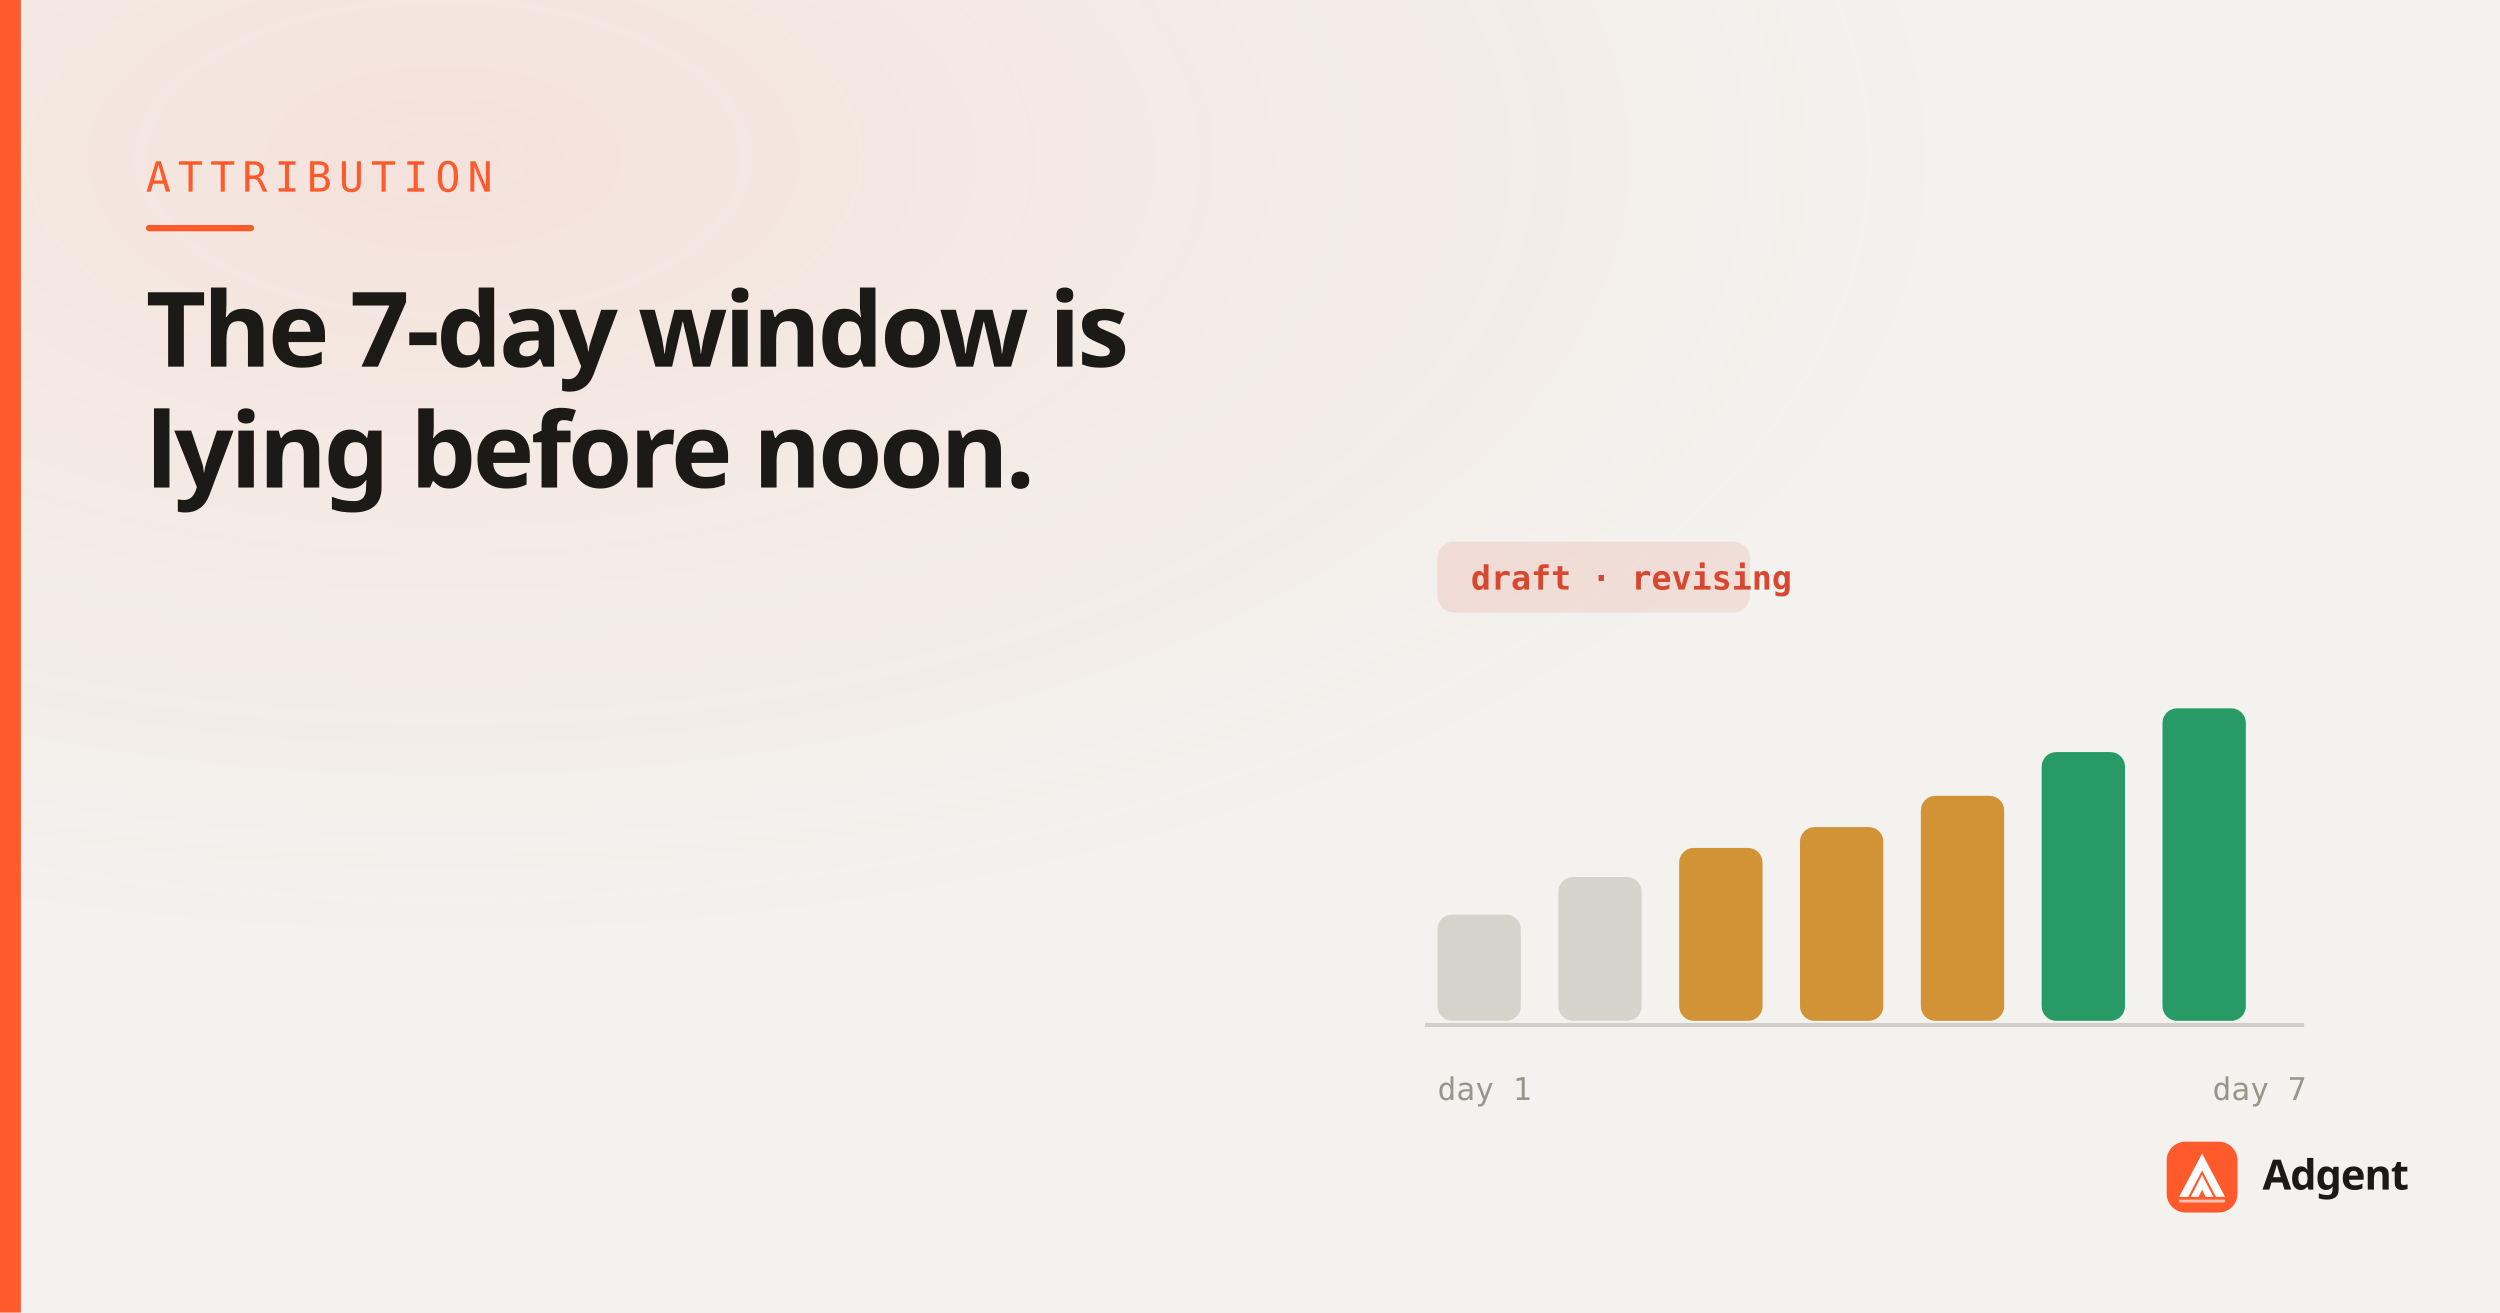
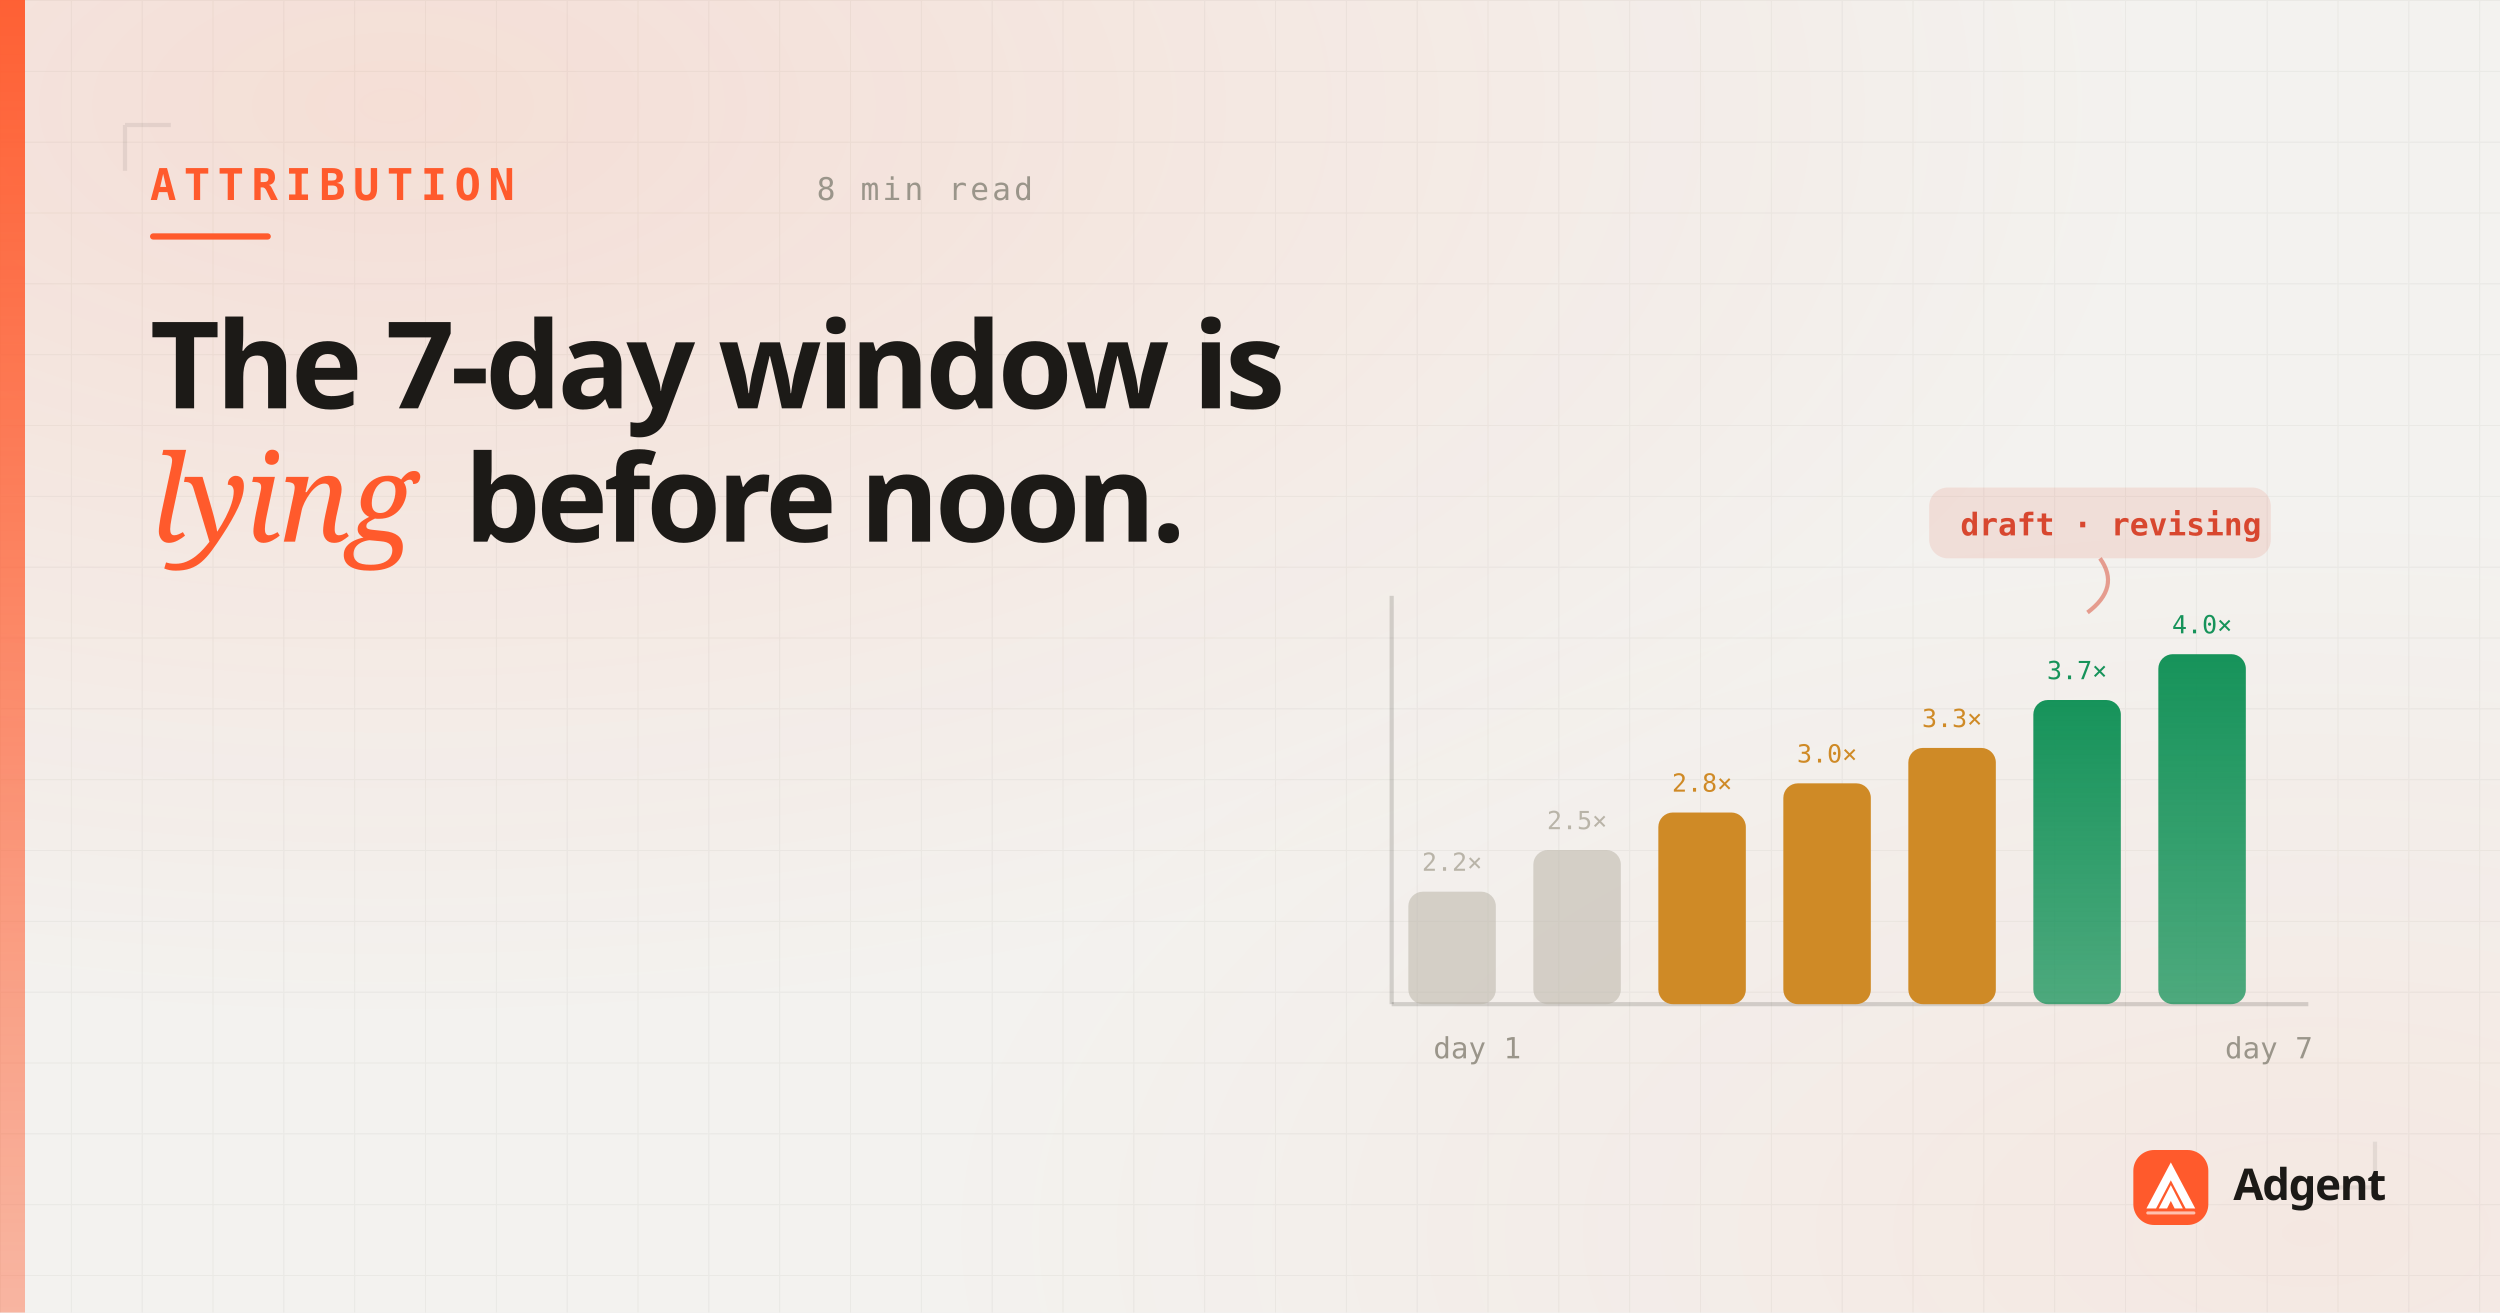
<svg xmlns="http://www.w3.org/2000/svg" viewBox="0 0 1200 630" role="img" preserveAspectRatio="xMidYMid slice">
-   <rect width="1200" height="630" fill="#f3f2ef" />
  <defs>
-     <radialGradient id="glow" cx="18%" cy="12%" r="60%">
-       <stop offset="0%" stop-color="#ff5a2c" stop-opacity="0.10" />
+     <pattern id="grid" width="34" height="34" patternUnits="userSpaceOnUse">
+       <path d="M34 0 H0 V34" fill="none" stroke="rgba(28,25,20,0.045)" stroke-width="1" />
+     </pattern>
+     <radialGradient id="glow" cx="16%" cy="8%" r="70%">
+       <stop offset="0%" stop-color="#ff5a2c" stop-opacity="0.13" />
+       <stop offset="100%" stop-color="#ff5a2c" stop-opacity="0" />
+     </radialGradient>
+     <radialGradient id="glow2" cx="92%" cy="94%" r="55%">
+       <stop offset="0%" stop-color="#ff5a2c" stop-opacity="0.07" />
      <stop offset="100%" stop-color="#ff5a2c" stop-opacity="0" />
    </radialGradient>
    <linearGradient id="fade" x1="0" y1="0" x2="0" y2="1">
-       <stop offset="0%" stop-color="#ff5a2c" stop-opacity="0.9" />
-       <stop offset="100%" stop-color="#ff5a2c" stop-opacity="0.35" />
+       <stop offset="0%" stop-color="#ff5a2c" stop-opacity="0.95" />
+       <stop offset="100%" stop-color="#ff5a2c" stop-opacity="0.4" />
+     </linearGradient>
+     <linearGradient id="barGrad" x1="0" y1="1" x2="0" y2="0">
+       <stop offset="0%" stop-color="#16935a" stop-opacity="0.75" />
+       <stop offset="100%" stop-color="#16935a" stop-opacity="1" />
    </linearGradient>
  </defs>
+   <rect width="1200" height="630" fill="#f3f2ef" />
+   <rect width="1200" height="630" fill="url(#grid)" />
  <rect width="1200" height="630" fill="url(#glow)" />
-   <rect x="0" y="0" width="10" height="630" fill="#ff5a2c" />
-   <text x="70" y="92" font-family="'Geist Mono',monospace" font-size="20" font-weight="500" letter-spacing="3.4" fill="#ff5a2c">ATTRIBUTION</text>
-   <rect x="70" y="108" width="52" height="3" rx="1.5" fill="#ff5a2c" />
-   <text x="70" y="176" font-family="'Plus Jakarta Sans',sans-serif" font-size="50" font-weight="700" letter-spacing="-1.6" fill="#1c1a17">The 7-day window is</text>
-   <text x="70" y="234" font-family="'Plus Jakarta Sans',sans-serif" font-size="50" font-weight="700" letter-spacing="-1.6" fill="#1c1a17">lying before noon.</text>
-   <g transform="translate(690,300)">
-     <rect x="0" y="139" width="40" height="51" rx="7" fill="#b9b4a8" opacity="0.5" />
-     <rect x="58" y="121" width="40" height="69" rx="7" fill="#b9b4a8" opacity="0.5" />
-     <rect x="116" y="107" width="40" height="83" rx="7" fill="#cf8a26" opacity="0.92" />
-     <rect x="174" y="97" width="40" height="93" rx="7" fill="#cf8a26" opacity="0.92" />
-     <rect x="232" y="82" width="40" height="108" rx="7" fill="#cf8a26" opacity="0.92" />
-     <rect x="290" y="61" width="40" height="129" rx="7" fill="#16935a" opacity="0.92" />
-     <rect x="348" y="40" width="40" height="150" rx="7" fill="#16935a" opacity="0.92" />
-     <line x1="-6" y1="192" x2="416" y2="192" stroke="rgba(28,25,20,0.16)" stroke-width="2" />
-     <text x="0" y="228" font-family="'Geist Mono',monospace" font-size="15" fill="#9a958a">day 1</text>
-     <text x="372" y="228" font-family="'Geist Mono',monospace" font-size="15" fill="#9a958a">day 7</text>
-     <g transform="translate(4,-2)">
-       <rect x="-4" y="-38" width="150" height="34" rx="8" fill="rgba(216,71,47,0.12)" />
-       <text x="12" y="-15" font-family="'Geist Mono',monospace" font-size="16" font-weight="600" fill="#d8472f">draft · revising</text>
+   <rect width="1200" height="630" fill="url(#glow2)" />
+   <rect x="0" y="0" width="12" height="630" fill="url(#fade)" />
+   <path d="M60 60 h22 M60 60 v22" stroke="rgba(28,25,20,0.16)" stroke-width="2" fill="none" opacity="0.5" />
+   <path d="M1140 570 h-22 M1140 570 v-22" stroke="rgba(28,25,20,0.16)" stroke-width="2" fill="none" opacity="0.5" />
+   <g>
+     <text x="72" y="96" font-family="'Geist Mono',monospace" font-size="21" font-weight="600" letter-spacing="3.6" fill="#ff5a2c">ATTRIBUTION</text>
+     <rect x="72" y="112" width="58" height="3" rx="1.5" fill="#ff5a2c" />
+     <text x="392" y="96" font-family="'Geist Mono',monospace" font-size="15" letter-spacing="1.5" fill="#9a958a">8 min read</text>
+   </g>
+   <text x="72" y="196" font-family="'Plus Jakarta Sans',sans-serif" font-size="58" font-weight="700" font-style="normal" letter-spacing="-2" fill="#1c1a17">The 7-day window is</text>
+   <text x="72" y="260" font-family="'Fraunces',serif" font-size="58" font-weight="500" font-style="italic" letter-spacing="-1.4" fill="#ff5a2c">lying</text>
+   <text x="222.8" y="260" font-family="'Plus Jakarta Sans',sans-serif" font-size="58" font-weight="700" font-style="normal" letter-spacing="-2" fill="#1c1a17"> before noon.</text>
+   <g transform="translate(676,286)">
+     <line x1="-8" y1="0" x2="-8" y2="196" stroke="rgba(28,25,20,0.16)" stroke-width="2" />
+     <line x1="-8" y1="196" x2="432" y2="196" stroke="rgba(28,25,20,0.16)" stroke-width="2" />
+     <rect x="0" y="142" width="42" height="54" rx="7" fill="#b9b4a8" opacity="0.55" />
+     <text x="21" y="132" text-anchor="middle" font-family="'Geist Mono',monospace" font-size="12" fill="#b9b4a8">2.2×</text>
+     <rect x="60" y="122" width="42" height="74" rx="7" fill="#b9b4a8" opacity="0.55" />
+     <text x="81" y="112" text-anchor="middle" font-family="'Geist Mono',monospace" font-size="12" fill="#b9b4a8">2.5×</text>
+     <rect x="120" y="104" width="42" height="92" rx="7" fill="#cf8a26" opacity="1" />
+     <text x="141" y="94" text-anchor="middle" font-family="'Geist Mono',monospace" font-size="12" fill="#cf8a26">2.8×</text>
+     <rect x="180" y="90" width="42" height="106" rx="7" fill="#cf8a26" opacity="1" />
+     <text x="201" y="80" text-anchor="middle" font-family="'Geist Mono',monospace" font-size="12" fill="#cf8a26">3.0×</text>
+     <rect x="240" y="73" width="42" height="123" rx="7" fill="#cf8a26" opacity="1" />
+     <text x="261" y="63" text-anchor="middle" font-family="'Geist Mono',monospace" font-size="12" fill="#cf8a26">3.3×</text>
+     <rect x="300" y="50" width="42" height="146" rx="7" fill="url(#barGrad)" opacity="1" />
+     <text x="321" y="40" text-anchor="middle" font-family="'Geist Mono',monospace" font-size="12" fill="#16935a">3.7×</text>
+     <rect x="360" y="28" width="42" height="168" rx="7" fill="url(#barGrad)" opacity="1" />
+     <text x="381" y="18" text-anchor="middle" font-family="'Geist Mono',monospace" font-size="12" fill="#16935a">4.0×</text>
+     <text x="12" y="222" font-family="'Geist Mono',monospace" font-size="14" fill="#9a958a">day 1</text>
+     <text x="392" y="222" font-family="'Geist Mono',monospace" font-size="14" fill="#9a958a">day 7</text>
+     <g transform="translate(250,-52)">
+       <rect width="164" height="34" rx="9" fill="rgba(216,71,47,0.12)" />
+       <text x="15" y="23" font-family="'Geist Mono',monospace" font-size="15" font-weight="600" fill="#d8472f">draft · revising</text>
    </g>
+     <path d="M332 -18 q10 14 -6 26" fill="none" stroke="#d8472f" stroke-width="2" opacity="0.5" />
  </g>
-   <g transform="translate(1040,548)">
-     <rect width="34" height="34" rx="9" fill="#ff5a2c" />
-     <g transform="translate(17,17.5) scale(0.155) translate(-85,-82)">
+   <g transform="translate(1024,552)">
+     <rect width="36" height="36" rx="10" fill="#ff5a2c" />
+     <g transform="translate(18,18.5) scale(0.165) translate(-85,-82)">
      <path d="M14 140 L85 6 L156 140 L128 140 L85 58 L42 140 Z" fill="#fff" />
      <path d="M50 140 L85 72 L120 140 L96 140 L85 118 L74 140 Z" fill="#fff" />
      <path d="M18 153 L152 153" stroke="#fff" stroke-width="9" stroke-linecap="round" opacity="0.62" />
    </g>
-     <text x="46" y="23" font-family="'Plus Jakarta Sans',sans-serif" font-size="20" font-weight="800" letter-spacing="-0.5" fill="#1c1a17">Adgent</text>
+     <text x="48" y="24" font-family="'Plus Jakarta Sans',sans-serif" font-size="21" font-weight="800" letter-spacing="-0.6" fill="#1c1a17">Adgent</text>
  </g>
</svg>
